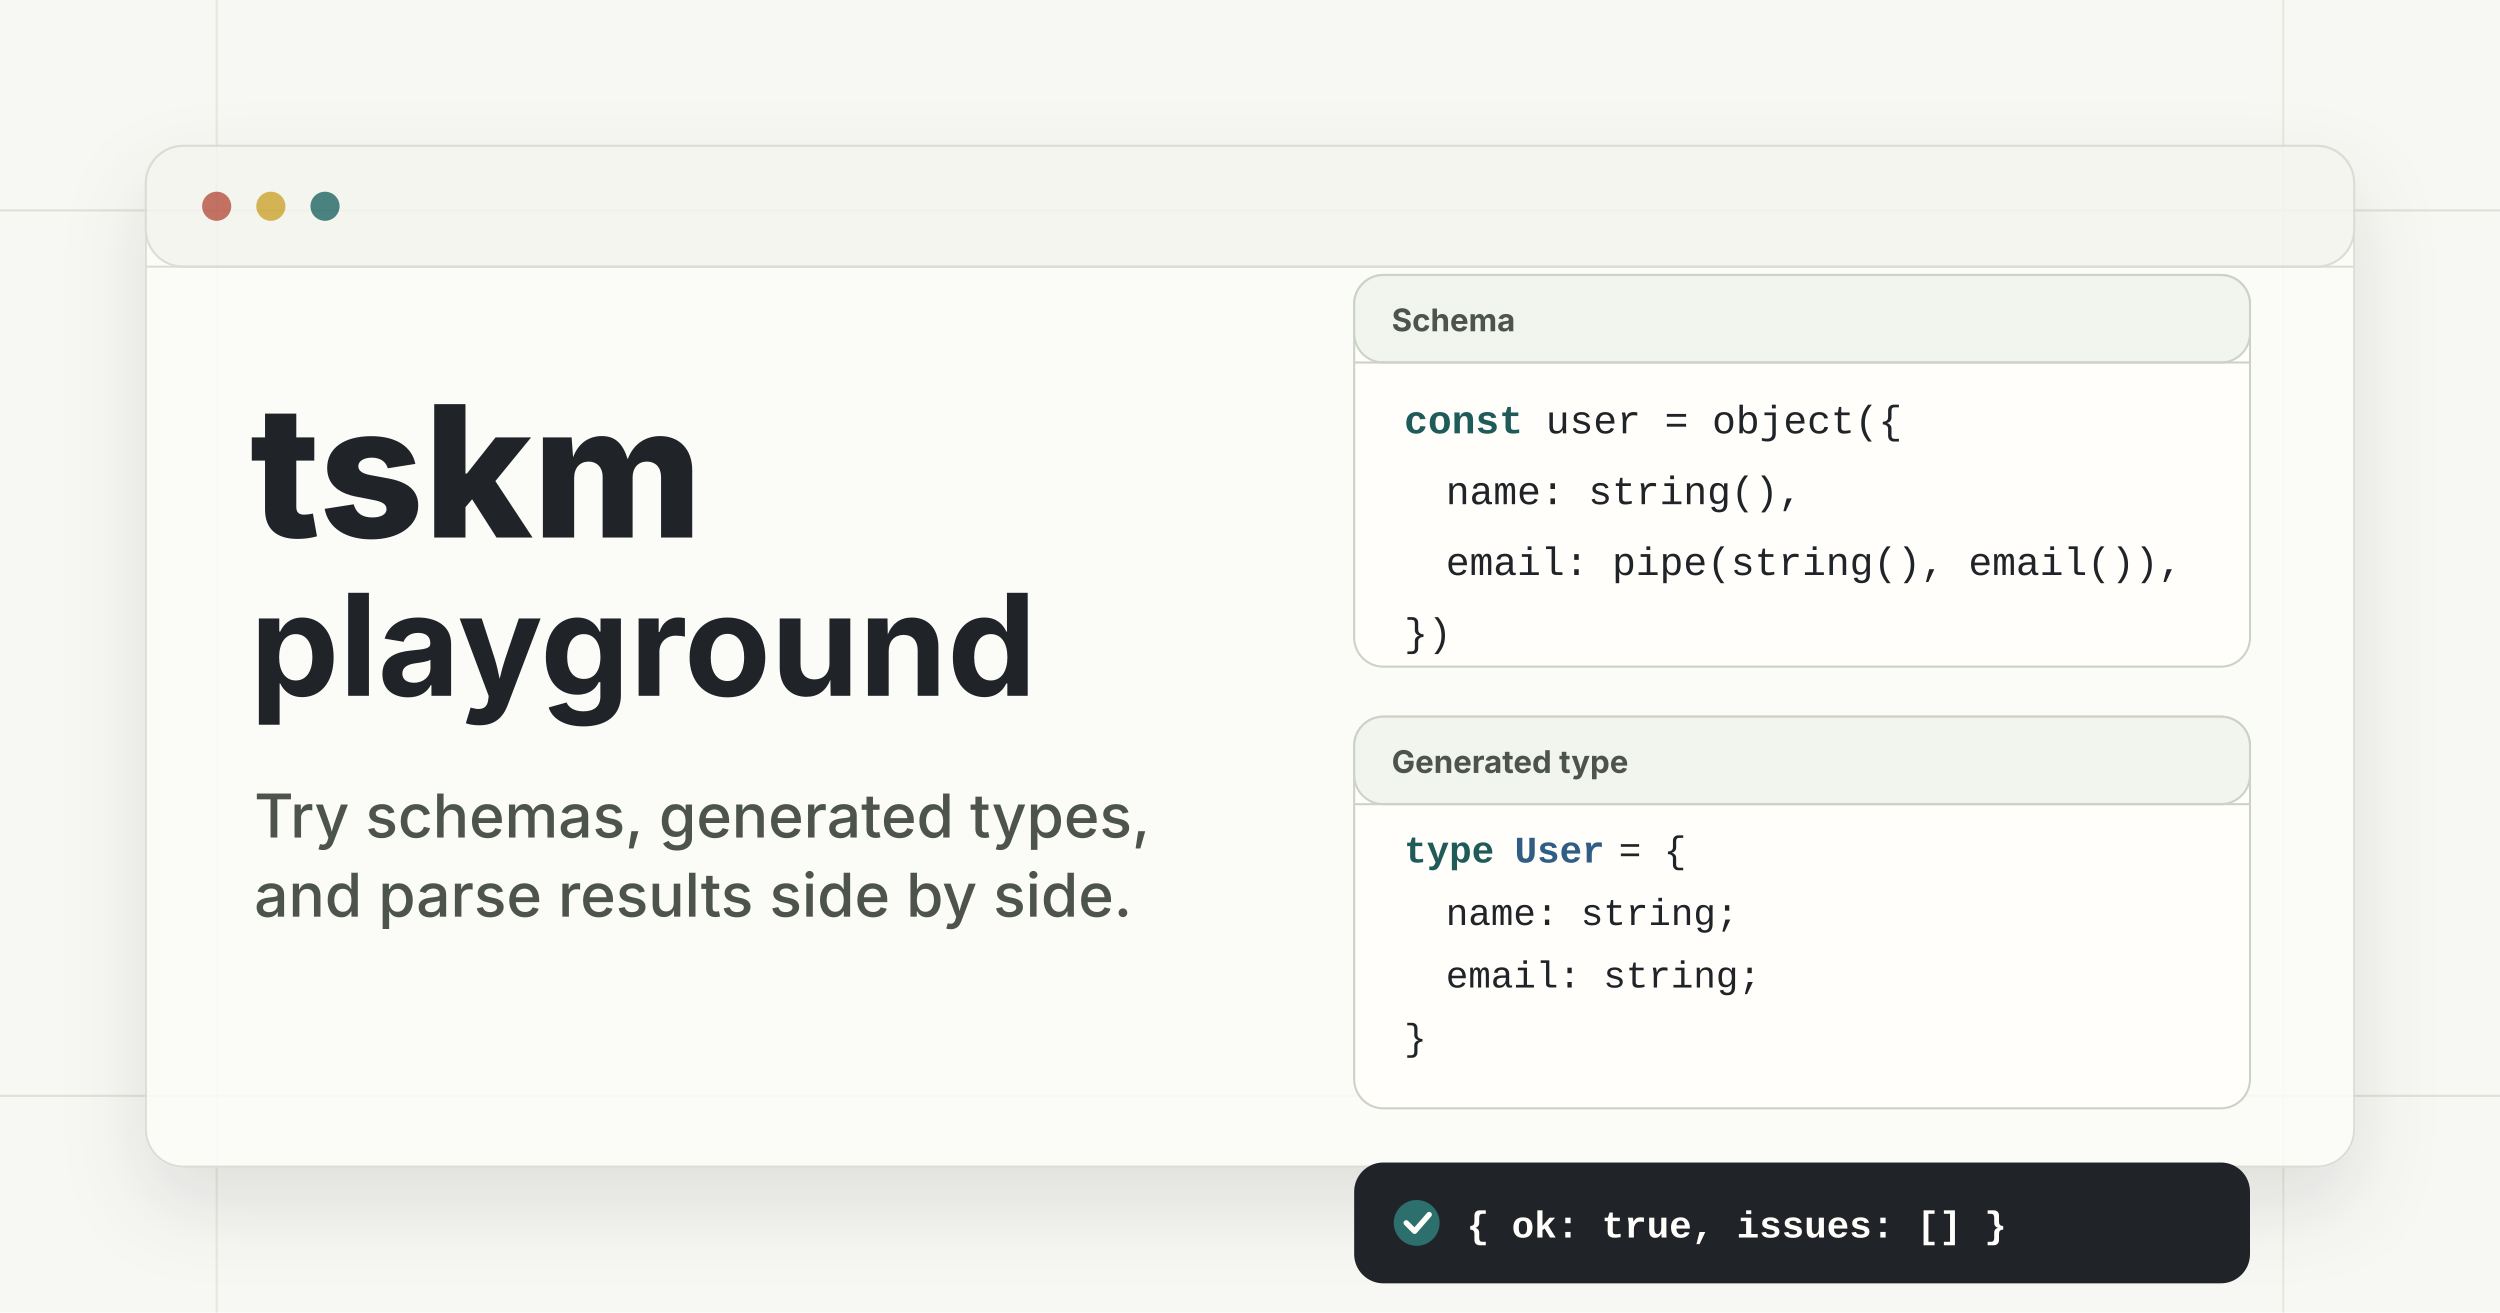
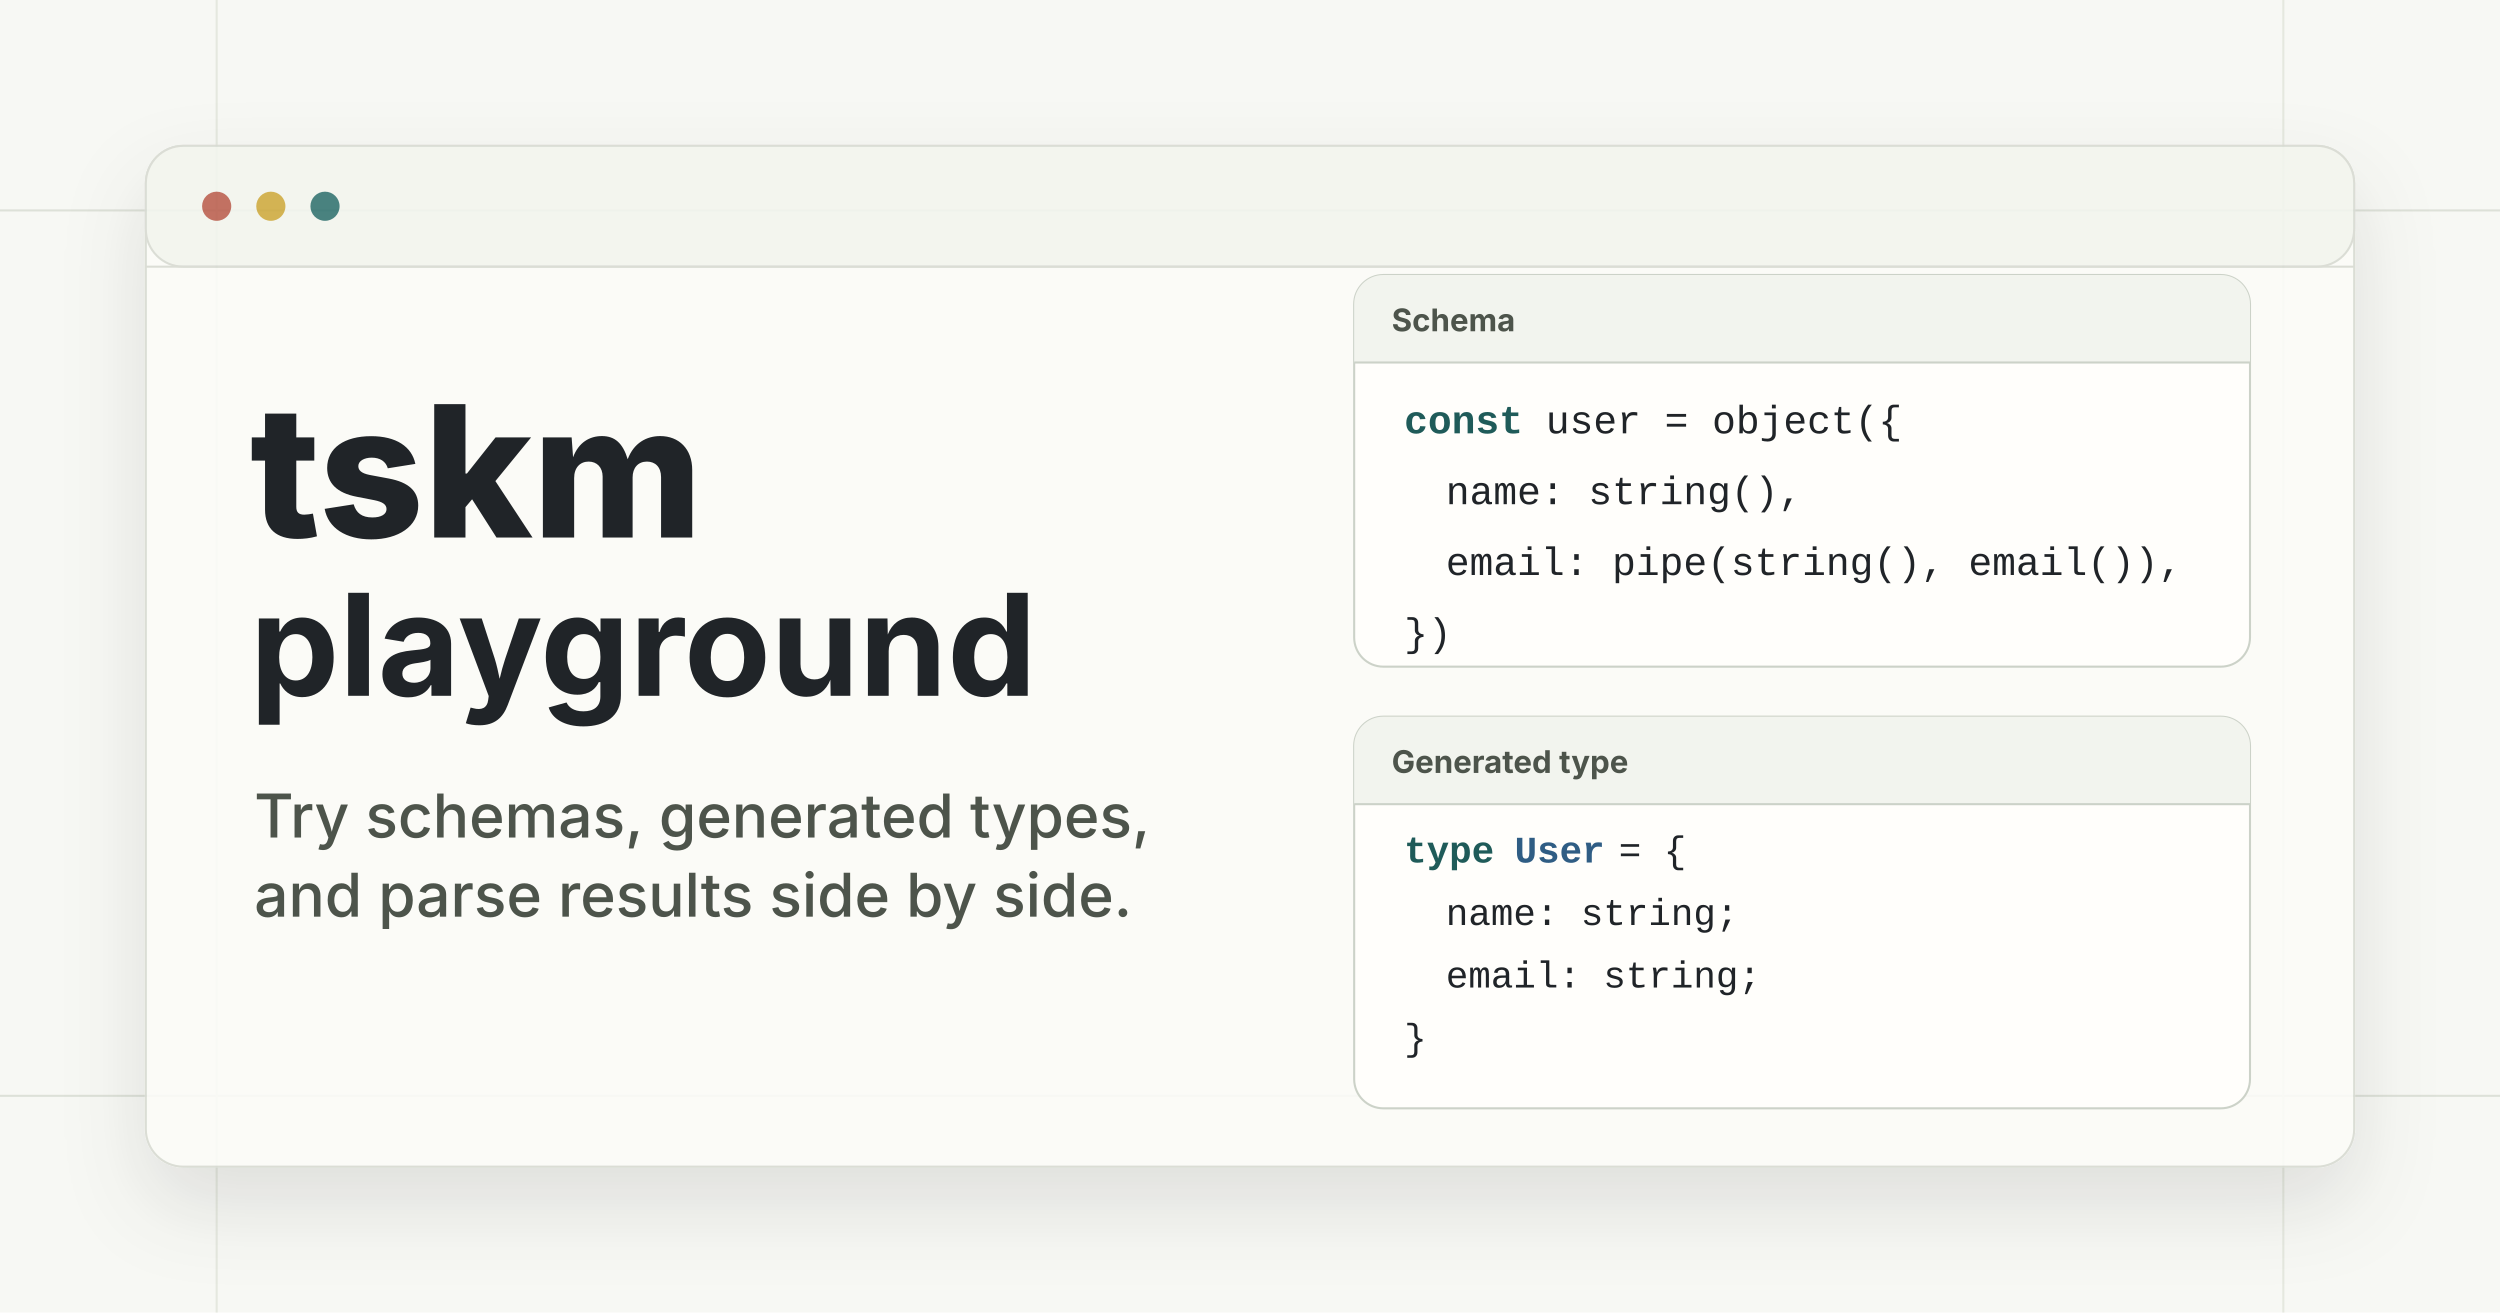
<svg xmlns="http://www.w3.org/2000/svg" width="1200" height="630" viewBox="0 0 1200 630" fill="none" role="img" aria-labelledby="title description">
  <defs>
    <filter id="panel-shadow" x="-20%" y="-20%" width="140%" height="140%" color-interpolation-filters="sRGB">
      <feDropShadow dx="0" dy="18" stdDeviation="20" flood-color="#202428" flood-opacity="0.12" />
    </filter>
    <style>
      .sans {
        font-family: Inter, ui-sans-serif, system-ui, -apple-system, BlinkMacSystemFont, "Segoe UI", sans-serif;
      }
      .mono {
        font-family: "SF Mono", ui-monospace, Menlo, Monaco, Consolas, "Liberation Mono", monospace;
      }
      .code-keyword {
        fill: #1f5b59;
      }
      .code-string {
        fill: #8b4d18;
      }
      .code-type {
        fill: #2f5d84;
      }
      .code-muted {
        fill: #6d746b;
      }
    </style>
  </defs>
  <rect width="1200" height="630" fill="#F7F8F4" />
  <path d="M0 101H1200" stroke="#DDE1D8" stroke-width="1" />
  <path d="M0 526H1200" stroke="#DDE1D8" stroke-width="1" />
  <path d="M104 0V630" stroke="#E5E8DF" stroke-width="1" />
  <path d="M1096 0V630" stroke="#E5E8DF" stroke-width="1" />
  <g opacity="0.86">
    <rect x="70" y="70" width="1060" height="490" rx="18" fill="#FBFCF8" stroke="#D6D9D1" filter="url(#panel-shadow)" />
    <rect x="70" y="70" width="1060" height="58" rx="18" fill="#F2F4EE" stroke="#D6D9D1" />
    <path d="M70 128H1130" stroke="#D6D9D1" />
    <circle cx="104" cy="99" r="7" fill="#B95C4B" />
    <circle cx="130" cy="99" r="7" fill="#CDA83A" />
    <circle cx="156" cy="99" r="7" fill="#2D6F6D" />
  </g>
  <g transform="translate(120 146)">
    <text class="sans" x="0" y="112" fill="#202428" font-size="88" font-weight="760" letter-spacing="0">tskm</text>
    <text class="sans" x="0" y="188" fill="#202428" font-size="68" font-weight="650" letter-spacing="0">playground</text>
    <text class="sans" x="2" y="256" fill="#4D544B" font-size="29" font-weight="450" letter-spacing="0">Try schemas, generated types,</text>
    <text class="sans" x="2" y="294" fill="#4D544B" font-size="29" font-weight="450" letter-spacing="0">and parse results side by side.</text>
  </g>
  <g transform="translate(650 132)">
    <rect x="0" y="0" width="430" height="188" rx="14" fill="#FFFEFB" stroke="#CCD2C8" />
-     <rect x="0" y="0" width="430" height="42" rx="14" fill="#F2F4EE" stroke="#CCD2C8" />
+     <path d="M0 42V14C0 6.268 6.268 0 14 0H416C423.732 0 430 6.268 430 14V42Z" fill="#F2F4EE" />
    <path d="M0 42H430" stroke="#CCD2C8" />
    <text class="sans" x="18" y="27" fill="#4D544B" font-size="15" font-weight="700" letter-spacing="0">Schema</text>
    <text class="mono code-keyword" x="24" y="76" font-size="19" font-weight="600" letter-spacing="0">const</text>
    <text class="mono" x="92" y="76" fill="#202428" font-size="19" letter-spacing="0">user = object({</text>
    <text class="mono" x="44" y="110" fill="#202428" font-size="19" letter-spacing="0">name: string(),</text>
    <text class="mono" x="44" y="144" fill="#202428" font-size="19" letter-spacing="0">email: pipe(string(), email()),</text>
    <text class="mono" x="24" y="178" fill="#202428" font-size="19" letter-spacing="0">})</text>
    <rect x="0" y="212" width="430" height="188" rx="14" fill="#FFFEFB" stroke="#CCD2C8" />
-     <rect x="0" y="212" width="430" height="42" rx="14" fill="#F2F4EE" stroke="#CCD2C8" />
+     <path d="M0 254V226C0 218.268 6.268 212 14 212H416C423.732 212 430 218.268 430 226V254Z" fill="#F2F4EE" />
    <path d="M0 254H430" stroke="#CCD2C8" />
    <text class="sans" x="18" y="239" fill="#4D544B" font-size="15" font-weight="700" letter-spacing="0">Generated type</text>
    <text class="mono code-keyword" x="24" y="282" font-size="18" font-weight="600" letter-spacing="0">type</text>
    <text class="mono code-type" x="77" y="282" font-size="18" font-weight="600" letter-spacing="0">User</text>
    <text class="mono" x="127" y="282" fill="#202428" font-size="18" letter-spacing="0">= {</text>
    <text class="mono" x="44" y="312" fill="#202428" font-size="18" letter-spacing="0">name: string;</text>
    <text class="mono" x="44" y="342" fill="#202428" font-size="18" letter-spacing="0">email: string;</text>
    <text class="mono" x="24" y="372" fill="#202428" font-size="18" letter-spacing="0">}</text>
-     <g transform="translate(0 426)">
-       <rect x="0" y="0" width="430" height="58" rx="14" fill="#202428" />
-       <circle cx="30" cy="29" r="11" fill="#2D6F6D" />
-       <path d="M25 29L29 33L36 25" stroke="#FFFEFB" stroke-width="2.6" stroke-linecap="round" stroke-linejoin="round" />
-       <text class="mono" x="54" y="36" fill="#FFFEFB" font-size="18" font-weight="600" letter-spacing="0">{ ok: true, issues: [] }</text>
-     </g>
  </g>
</svg>
